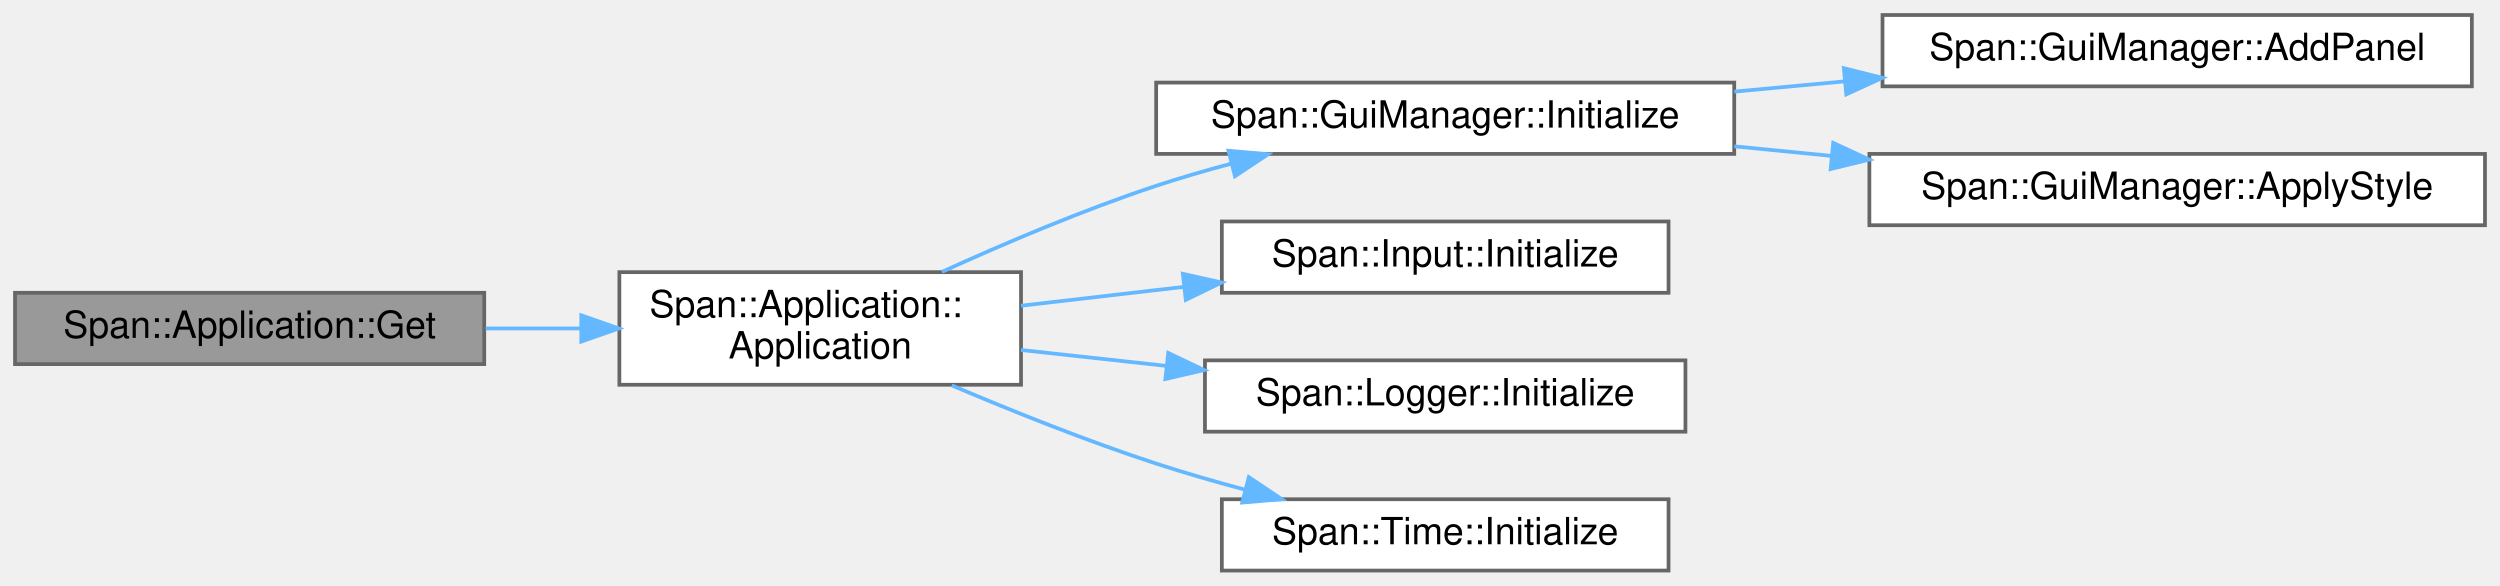
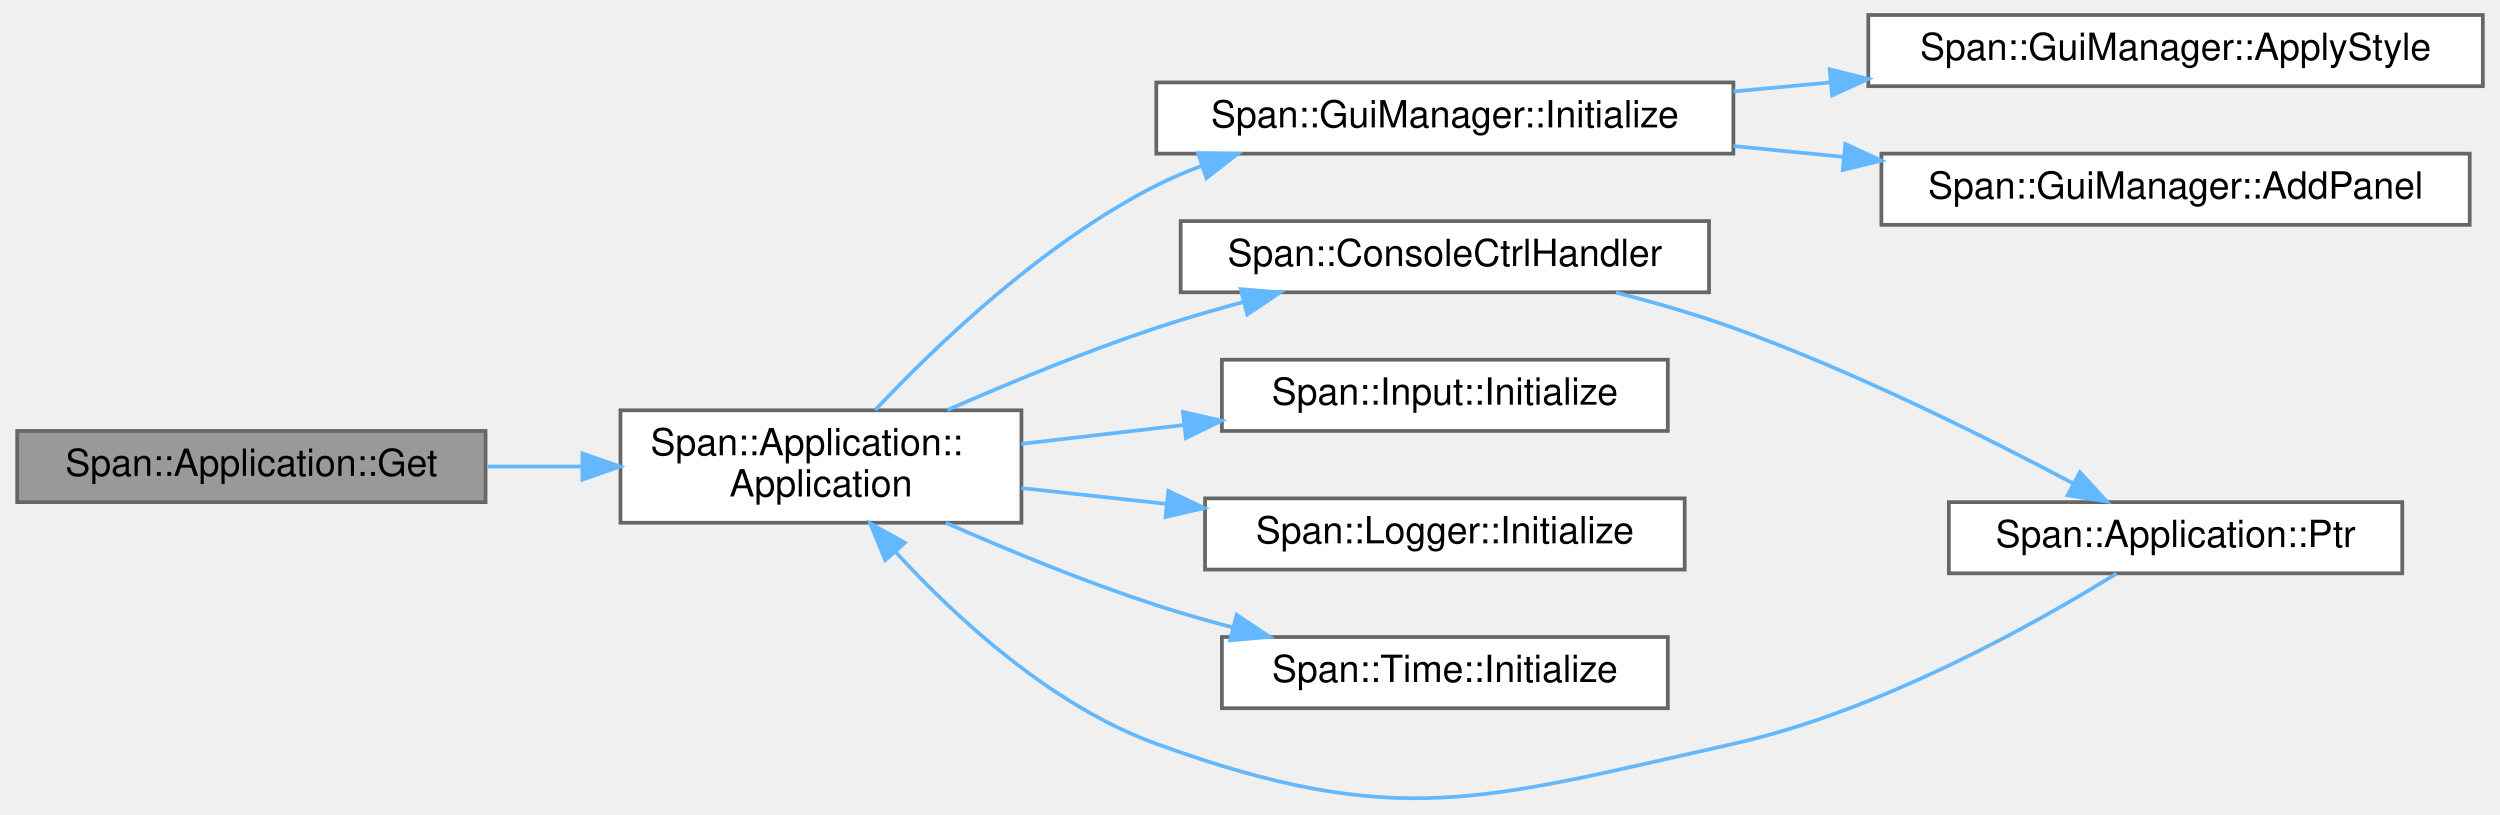
- <svg xmlns="http://www.w3.org/2000/svg" xmlns:xlink="http://www.w3.org/1999/xlink" width="666pt" height="156pt" viewBox="0.00 0.00 666.00 156.00">
-   <g id="graph0" class="graph" transform="scale(1 1) rotate(0) translate(4 152)">
+ <svg xmlns="http://www.w3.org/2000/svg" xmlns:xlink="http://www.w3.org/1999/xlink" width="666pt" height="217pt" viewBox="0.00 0.00 666.00 217.38">
+   <g id="graph0" class="graph" transform="scale(1 1) rotate(0) translate(4 213.38)">
    <g id="Node000001" class="node">
      <g id="a_Node000001">
        <a xlink:title="シングルトンインスタンスの取得">
-           <polygon fill="#999999" stroke="#666666" points="125,-74 0,-74 0,-55 125,-55 125,-74" />
-           <text text-anchor="middle" x="62.5" y="-62" font-family="Helvetica,sans-Serif" font-size="10.00">Span::Application::Get</text>
+           <polygon fill="#999999" stroke="#666666" points="125,-98.38 0,-98.38 0,-79.38 125,-79.38 125,-98.38" />
+           <text text-anchor="middle" x="62.5" y="-86.38" font-family="Helvetica,sans-Serif" font-size="10.00">Span::Application::Get</text>
        </a>
      </g>
    </g>
    <g id="Node000002" class="node">
      <g id="a_Node000002">
        <a xlink:href="classSpan_1_1Application.html#a0c44e973ca5db1d23a02a2cee66f5c11" target="_top" xlink:title=" ">
-           <polygon fill="white" stroke="#666666" points="268,-79.5 161,-79.5 161,-49.5 268,-49.5 268,-79.5" />
-           <text text-anchor="start" x="169" y="-67.5" font-family="Helvetica,sans-Serif" font-size="10.00">Span::Application::</text>
-           <text text-anchor="middle" x="214.5" y="-56.5" font-family="Helvetica,sans-Serif" font-size="10.00">Application</text>
+           <polygon fill="white" stroke="#666666" points="268,-103.88 161,-103.88 161,-73.88 268,-73.88 268,-103.88" />
+           <text text-anchor="start" x="169" y="-91.88" font-family="Helvetica,sans-Serif" font-size="10.00">Span::Application::</text>
+           <text text-anchor="middle" x="214.5" y="-80.88" font-family="Helvetica,sans-Serif" font-size="10.00">Application</text>
        </a>
      </g>
    </g>
    <g id="edge1_Node000001_Node000002" class="edge">
      <g id="a_edge1_Node000001_Node000002">
        <a xlink:title=" ">
-           <path fill="none" stroke="#63b8ff" d="M125.38,-64.5C133.75,-64.5 142.36,-64.5 150.75,-64.5" />
-           <polygon fill="#63b8ff" stroke="#63b8ff" points="150.85,-68 160.85,-64.5 150.85,-61 150.85,-68" />
+           <path fill="none" stroke="#63b8ff" d="M125.38,-88.88C133.75,-88.88 142.36,-88.88 150.75,-88.88" />
+           <polygon fill="#63b8ff" stroke="#63b8ff" points="150.85,-92.38 160.85,-88.88 150.85,-85.38 150.85,-92.38" />
        </a>
      </g>
    </g>
    <g id="Node000003" class="node">
      <g id="a_Node000003">
-         <a xlink:href="classSpan_1_1GuiManager.html#ab78e1a284f6d5aced7912c00ab43c559" target="_top" xlink:title="ImGuiコンテキストとバックエンドを初期化します。">
-           <polygon fill="white" stroke="#666666" points="458,-130 304,-130 304,-111 458,-111 458,-130" />
-           <text text-anchor="middle" x="381" y="-118" font-family="Helvetica,sans-Serif" font-size="10.00">Span::GuiManager::Initialize</text>
+         <a xlink:href="namespaceSpan.html#a3f4b8561d46e69596ba6a7c3177a92e7" target="_top" xlink:title=" ">
+           <polygon fill="white" stroke="#666666" points="451.5,-154.38 310.5,-154.38 310.5,-135.38 451.5,-135.38 451.5,-154.38" />
+           <text text-anchor="middle" x="381" y="-142.38" font-family="Helvetica,sans-Serif" font-size="10.00">Span::ConsoleCtrlHandler</text>
        </a>
      </g>
    </g>
    <g id="edge2_Node000002_Node000003" class="edge">
      <g id="a_edge2_Node000002_Node000003">
        <a xlink:title=" ">
-           <path fill="none" stroke="#63b8ff" d="M246.94,-79.58C263.62,-87.17 284.63,-96.1 304,-102.5 310.4,-104.61 317.18,-106.59 323.96,-108.39" />
-           <polygon fill="#63b8ff" stroke="#63b8ff" points="323.27,-111.83 333.83,-110.92 325,-105.05 323.27,-111.83" />
+           <path fill="none" stroke="#63b8ff" d="M248.25,-103.96C264.75,-111.2 285.19,-119.64 304,-125.88 311.44,-128.35 319.39,-130.67 327.23,-132.78" />
+           <polygon fill="#63b8ff" stroke="#63b8ff" points="326.51,-136.21 337.07,-135.35 328.27,-129.44 326.51,-136.21" />
        </a>
      </g>
    </g>
-     <g id="Node000006" class="node">
-       <g id="a_Node000006">
-         <a xlink:href="classSpan_1_1Input.html#aac6e8f1cf694b484ed01742f2d16d63c" target="_top" xlink:title=" ">
-           <polygon fill="white" stroke="#666666" points="440.5,-93 321.5,-93 321.5,-74 440.5,-74 440.5,-93" />
-           <text text-anchor="middle" x="381" y="-81" font-family="Helvetica,sans-Serif" font-size="10.00">Span::Input::Initialize</text>
+     <g id="Node000005" class="node">
+       <g id="a_Node000005">
+         <a xlink:href="classSpan_1_1GuiManager.html#ab78e1a284f6d5aced7912c00ab43c559" target="_top" xlink:title="ImGuiコンテキストとバックエンドを初期化します。">
+           <polygon fill="white" stroke="#666666" points="458,-191.38 304,-191.38 304,-172.38 458,-172.38 458,-191.38" />
+           <text text-anchor="middle" x="381" y="-179.38" font-family="Helvetica,sans-Serif" font-size="10.00">Span::GuiManager::Initialize</text>
        </a>
      </g>
    </g>
-     <g id="edge5_Node000002_Node000006" class="edge">
-       <g id="a_edge5_Node000002_Node000006">
+     <g id="edge5_Node000002_Node000005" class="edge">
+       <g id="a_edge5_Node000002_Node000005">
        <a xlink:title=" ">
-           <path fill="none" stroke="#63b8ff" d="M268,-70.56C281.83,-72.16 296.95,-73.91 311.49,-75.59" />
-           <polygon fill="#63b8ff" stroke="#63b8ff" points="311.1,-79.06 321.43,-76.74 311.9,-72.11 311.1,-79.06" />
-         </a>
-       </g>
-     </g>
-     <g id="Node000007" class="node">
-       <g id="a_Node000007">
-         <a xlink:href="classSpan_1_1Logger.html#a557d77ccfa31551817d7b28d985866c8" target="_top" xlink:title="ロガーを初期化し、ログファイルを開きます。">
-           <polygon fill="white" stroke="#666666" points="445,-56 317,-56 317,-37 445,-37 445,-56" />
-           <text text-anchor="middle" x="381" y="-44" font-family="Helvetica,sans-Serif" font-size="10.00">Span::Logger::Initialize</text>
-         </a>
-       </g>
-     </g>
-     <g id="edge6_Node000002_Node000007" class="edge">
-       <g id="a_edge6_Node000002_Node000007">
-         <a xlink:title=" ">
-           <path fill="none" stroke="#63b8ff" d="M268,-58.76C280.24,-57.42 293.5,-55.96 306.47,-54.55" />
-           <polygon fill="#63b8ff" stroke="#63b8ff" points="307.22,-57.98 316.78,-53.42 306.46,-51.03 307.22,-57.98" />
+           <path fill="none" stroke="#63b8ff" d="M228.98,-103.96C245.12,-121.09 273.8,-148.62 304,-163.88 307.81,-165.8 311.84,-167.53 315.96,-169.07" />
+           <polygon fill="#63b8ff" stroke="#63b8ff" points="315.14,-172.49 325.73,-172.36 317.37,-165.85 315.14,-172.49" />
        </a>
      </g>
    </g>
    <g id="Node000008" class="node">
      <g id="a_Node000008">
-         <a xlink:href="classSpan_1_1Time.html#ae9e018cd0d5a3b34b773e80c750860e7" target="_top" xlink:title="初期化（エンジン起動時）">
-           <polygon fill="white" stroke="#666666" points="440.5,-19 321.5,-19 321.5,0 440.5,0 440.5,-19" />
-           <text text-anchor="middle" x="381" y="-7" font-family="Helvetica,sans-Serif" font-size="10.00">Span::Time::Initialize</text>
+         <a xlink:href="classSpan_1_1Input.html#aac6e8f1cf694b484ed01742f2d16d63c" target="_top" xlink:title=" ">
+           <polygon fill="white" stroke="#666666" points="440.5,-117.38 321.5,-117.38 321.5,-98.38 440.5,-98.38 440.5,-117.38" />
+           <text text-anchor="middle" x="381" y="-105.38" font-family="Helvetica,sans-Serif" font-size="10.00">Span::Input::Initialize</text>
        </a>
      </g>
    </g>
-     <g id="edge7_Node000002_Node000008" class="edge">
-       <g id="a_edge7_Node000002_Node000008">
+     <g id="edge8_Node000002_Node000008" class="edge">
+       <g id="a_edge8_Node000002_Node000008">
        <a xlink:title=" ">
-           <path fill="none" stroke="#63b8ff" d="M249.54,-49.34C265.82,-42.42 285.71,-34.47 304,-28.5 311.63,-26.01 319.78,-23.66 327.8,-21.51" />
-           <polygon fill="#63b8ff" stroke="#63b8ff" points="328.69,-24.9 337.49,-19 326.93,-18.12 328.69,-24.9" />
+           <path fill="none" stroke="#63b8ff" d="M268,-94.94C281.83,-96.54 296.95,-98.29 311.49,-99.97" />
+           <polygon fill="#63b8ff" stroke="#63b8ff" points="311.1,-103.44 321.43,-101.11 311.9,-96.49 311.1,-103.44" />
+         </a>
+       </g>
+     </g>
+     <g id="Node000009" class="node">
+       <g id="a_Node000009">
+         <a xlink:href="classSpan_1_1Logger.html#a557d77ccfa31551817d7b28d985866c8" target="_top" xlink:title="ロガーを初期化し、ログファイルを開きます。">
+           <polygon fill="white" stroke="#666666" points="445,-80.38 317,-80.38 317,-61.38 445,-61.38 445,-80.38" />
+           <text text-anchor="middle" x="381" y="-68.38" font-family="Helvetica,sans-Serif" font-size="10.00">Span::Logger::Initialize</text>
+         </a>
+       </g>
+     </g>
+     <g id="edge9_Node000002_Node000009" class="edge">
+       <g id="a_edge9_Node000002_Node000009">
+         <a xlink:title=" ">
+           <path fill="none" stroke="#63b8ff" d="M268,-83.13C280.24,-81.79 293.5,-80.34 306.47,-78.93" />
+           <polygon fill="#63b8ff" stroke="#63b8ff" points="307.22,-82.36 316.78,-77.8 306.46,-75.41 307.22,-82.36" />
+         </a>
+       </g>
+     </g>
+     <g id="Node000010" class="node">
+       <g id="a_Node000010">
+         <a xlink:href="classSpan_1_1Time.html#ae9e018cd0d5a3b34b773e80c750860e7" target="_top" xlink:title="初期化（エンジン起動時）">
+           <polygon fill="white" stroke="#666666" points="440.5,-43.38 321.5,-43.38 321.5,-24.38 440.5,-24.38 440.5,-43.38" />
+           <text text-anchor="middle" x="381" y="-31.38" font-family="Helvetica,sans-Serif" font-size="10.00">Span::Time::Initialize</text>
+         </a>
+       </g>
+     </g>
+     <g id="edge10_Node000002_Node000010" class="edge">
+       <g id="a_edge10_Node000002_Node000010">
+         <a xlink:title=" ">
+           <path fill="none" stroke="#63b8ff" d="M247.8,-73.88C264.36,-66.57 284.99,-58.06 304,-51.88 310.5,-49.77 317.38,-47.79 324.25,-45.97" />
+           <polygon fill="#63b8ff" stroke="#63b8ff" points="325.42,-49.29 334.25,-43.43 323.7,-42.5 325.42,-49.29" />
        </a>
      </g>
    </g>
    <g id="Node000004" class="node">
      <g id="a_Node000004">
-         <a xlink:href="classSpan_1_1GuiManager.html#a79fd10d93a58b741c10bd8c8477afc0a" target="_top" xlink:title="管理対象のエディタパネルを追加します。">
-           <polygon fill="white" stroke="#666666" points="654.5,-148 497.5,-148 497.5,-129 654.5,-129 654.5,-148" />
-           <text text-anchor="middle" x="576" y="-136" font-family="Helvetica,sans-Serif" font-size="10.00">Span::GuiManager::AddPanel</text>
+         <a xlink:href="classSpan_1_1Application.html#a095598d0c2e753bfb8d00acee435980f" target="_top" xlink:title="シングルトンインスタンスのポインタ取得 (存在チェック用)">
+           <polygon fill="white" stroke="#666666" points="636.5,-79.38 515.5,-79.38 515.5,-60.38 636.5,-60.38 636.5,-79.38" />
+           <text text-anchor="middle" x="576" y="-67.38" font-family="Helvetica,sans-Serif" font-size="10.00">Span::Application::Ptr</text>
        </a>
      </g>
    </g>
    <g id="edge3_Node000003_Node000004" class="edge">
      <g id="a_edge3_Node000003_Node000004">
        <a xlink:title=" ">
-           <path fill="none" stroke="#63b8ff" d="M458,-127.59C467.63,-128.49 477.55,-129.41 487.34,-130.32" />
-           <polygon fill="#63b8ff" stroke="#63b8ff" points="487.2,-133.83 497.48,-131.27 487.85,-126.86 487.2,-133.83" />
+           <path fill="none" stroke="#63b8ff" d="M426.66,-135.31C437.06,-132.64 448.02,-129.47 458,-125.88 490.22,-114.28 525.44,-96.7 548.73,-84.34" />
+           <polygon fill="#63b8ff" stroke="#63b8ff" points="550.48,-87.37 557.64,-79.56 547.17,-81.2 550.48,-87.37" />
        </a>
      </g>
    </g>
-     <g id="Node000005" class="node">
-       <g id="a_Node000005">
-         <a xlink:href="classSpan_1_1GuiManager.html#ad8ff21c11b12bff5ee5b454a4dae33d0" target="_top" xlink:title="フォントや配色などのスタイル設定を適用します。">
-           <polygon fill="white" stroke="#666666" points="658,-111 494,-111 494,-92 658,-92 658,-111" />
-           <text text-anchor="middle" x="576" y="-99" font-family="Helvetica,sans-Serif" font-size="10.00">Span::GuiManager::ApplyStyle</text>
+     <g id="edge4_Node000004_Node000002" class="edge">
+       <g id="a_edge4_Node000004_Node000002">
+         <a xlink:title=" ">
+           <path fill="none" stroke="#63b8ff" d="M560.25,-60.32C538.79,-47.04 497.21,-23.64 458,-14.88 391.2,0.04 368.34,8.47 304,-14.88 276.08,-25.01 250.81,-48.24 234.49,-65.98" />
+           <polygon fill="#63b8ff" stroke="#63b8ff" points="231.67,-63.89 227.64,-73.69 236.9,-68.54 231.67,-63.89" />
        </a>
      </g>
    </g>
-     <g id="edge4_Node000003_Node000005" class="edge">
-       <g id="a_edge4_Node000003_Node000005">
+     <g id="Node000006" class="node">
+       <g id="a_Node000006">
+         <a xlink:href="classSpan_1_1GuiManager.html#a79fd10d93a58b741c10bd8c8477afc0a" target="_top" xlink:title="管理対象のエディタパネルを追加します。">
+           <polygon fill="white" stroke="#666666" points="654.5,-172.38 497.5,-172.38 497.5,-153.38 654.5,-153.38 654.5,-172.38" />
+           <text text-anchor="middle" x="576" y="-160.38" font-family="Helvetica,sans-Serif" font-size="10.00">Span::GuiManager::AddPanel</text>
+         </a>
+       </g>
+     </g>
+     <g id="edge6_Node000005_Node000006" class="edge">
+       <g id="a_edge6_Node000005_Node000006">
        <a xlink:title=" ">
-           <path fill="none" stroke="#63b8ff" d="M458,-113.02C466.49,-112.18 475.21,-111.32 483.86,-110.47" />
-           <polygon fill="#63b8ff" stroke="#63b8ff" points="484.37,-113.94 493.98,-109.48 483.69,-106.97 484.37,-113.94" />
+           <path fill="none" stroke="#63b8ff" d="M458,-174.4C467.63,-173.45 477.55,-172.47 487.34,-171.51" />
+           <polygon fill="#63b8ff" stroke="#63b8ff" points="487.87,-174.97 497.48,-170.51 487.19,-168.01 487.87,-174.97" />
+         </a>
+       </g>
+     </g>
+     <g id="Node000007" class="node">
+       <g id="a_Node000007">
+         <a xlink:href="classSpan_1_1GuiManager.html#ad8ff21c11b12bff5ee5b454a4dae33d0" target="_top" xlink:title="フォントや配色などのスタイル設定を適用します。">
+           <polygon fill="white" stroke="#666666" points="658,-209.38 494,-209.38 494,-190.38 658,-190.38 658,-209.38" />
+           <text text-anchor="middle" x="576" y="-197.38" font-family="Helvetica,sans-Serif" font-size="10.00">Span::GuiManager::ApplyStyle</text>
+         </a>
+       </g>
+     </g>
+     <g id="edge7_Node000005_Node000007" class="edge">
+       <g id="a_edge7_Node000005_Node000007">
+         <a xlink:title=" ">
+           <path fill="none" stroke="#63b8ff" d="M458,-188.97C466.49,-189.76 475.21,-190.57 483.86,-191.38" />
+           <polygon fill="#63b8ff" stroke="#63b8ff" points="483.7,-194.88 493.98,-192.32 484.35,-187.91 483.7,-194.88" />
        </a>
      </g>
    </g>
  </g>
</svg>
